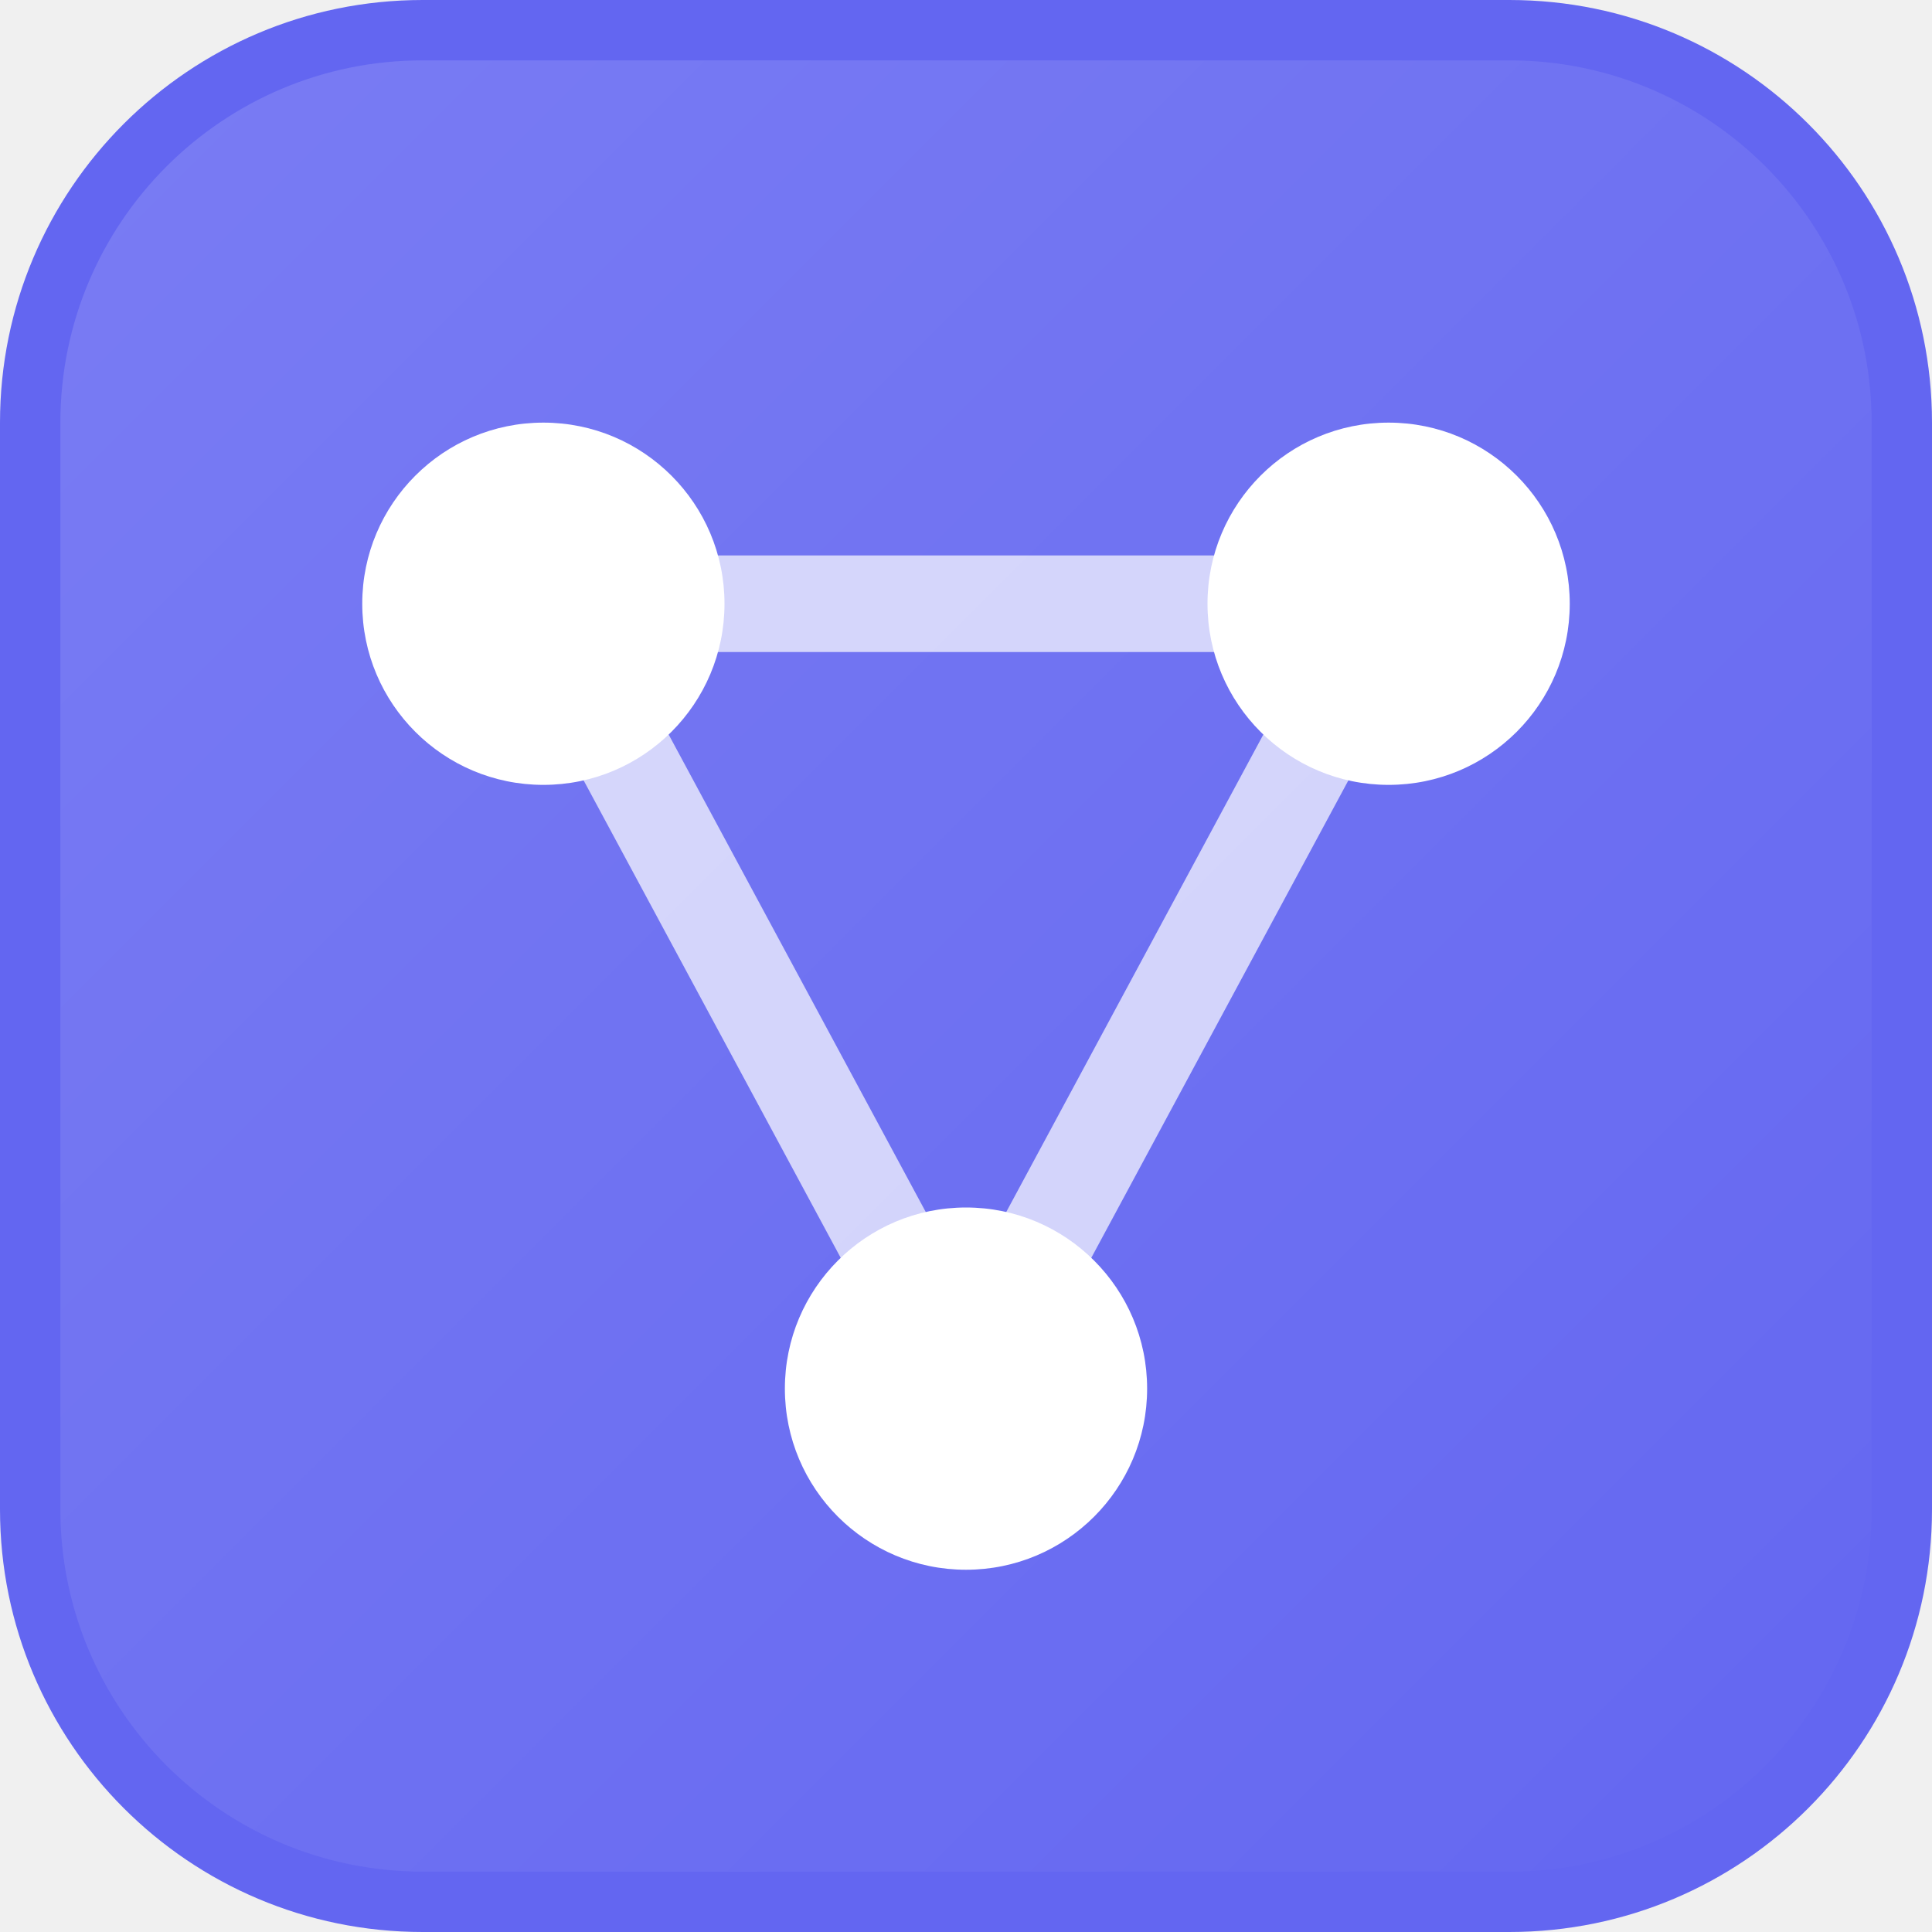
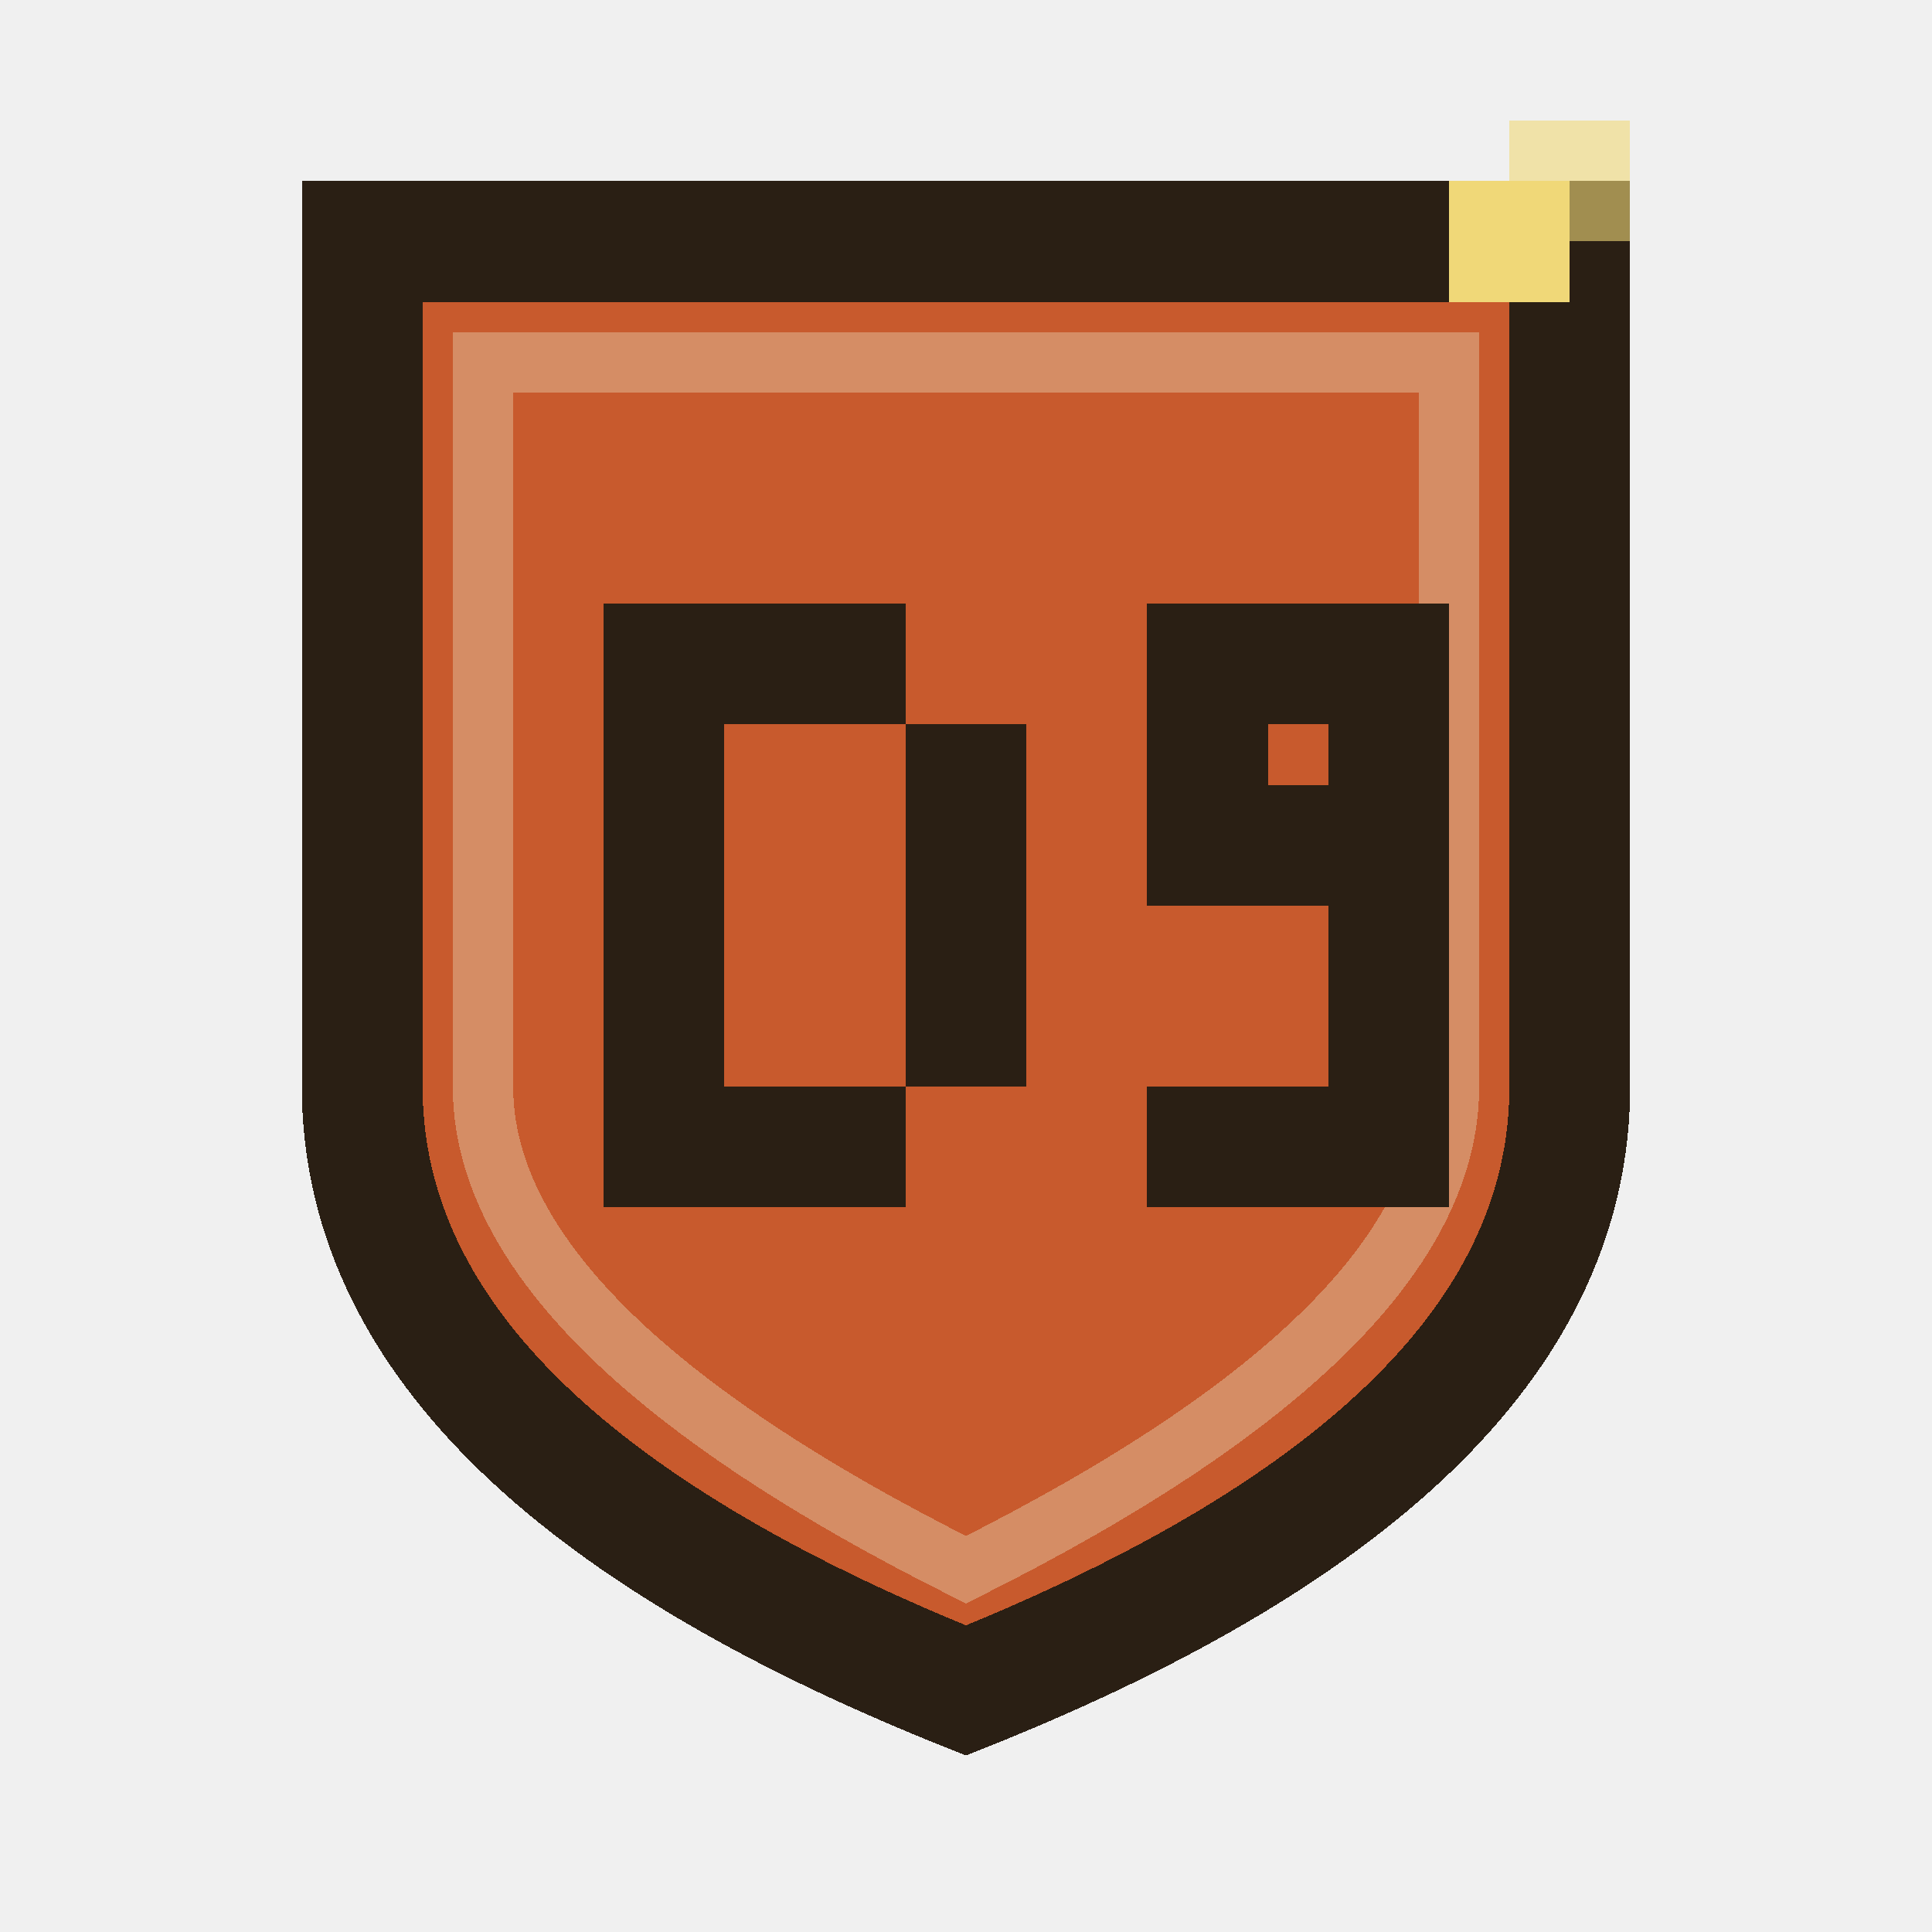
- <svg xmlns="http://www.w3.org/2000/svg" width="64" height="64" viewBox="0 0 64 64" fill="none">
-   <rect width="64" height="64" rx="14" fill="#6366F1" />
-   <rect x="2" y="2" width="60" height="60" rx="12" fill="url(#bg)" opacity="0.15" />
-   <line x1="18" y1="20" x2="46" y2="20" stroke="white" stroke-width="3.2" stroke-linecap="round" stroke-opacity="0.7" />
-   <line x1="18" y1="20" x2="32" y2="46" stroke="white" stroke-width="3.2" stroke-linecap="round" stroke-opacity="0.7" />
-   <line x1="46" y1="20" x2="32" y2="46" stroke="white" stroke-width="3.2" stroke-linecap="round" stroke-opacity="0.7" />
-   <circle cx="18" cy="20" r="6" fill="white" />
-   <circle cx="46" cy="20" r="6" fill="white" />
-   <circle cx="32" cy="46" r="6" fill="white" />
-   <defs>
-     <linearGradient id="bg" x1="0" y1="0" x2="64" y2="64" gradientUnits="userSpaceOnUse">
-       <stop stop-color="white" />
-       <stop offset="1" stop-color="white" stop-opacity="0" />
-     </linearGradient>
-   </defs>
+ <svg xmlns="http://www.w3.org/2000/svg" viewBox="0 0 32 32" shape-rendering="crispEdges">
+   <path d="M6 4 h20 v14 q0 6 -10 10 q-10 -4 -10 -10 z" fill="#c85a2d" stroke="#2a1f14" stroke-width="2" />
+   <path d="M8 6 h16 v12 q0 4 -8 8 q-8 -4 -8 -8 z" fill="none" stroke="#e9d9b8" stroke-width="1" opacity="0.4" />
+   <rect x="10" y="10" width="2" height="10" fill="#2a1f14" />
+   <rect x="10" y="10" width="5" height="2" fill="#2a1f14" />
+   <rect x="10" y="18" width="5" height="2" fill="#2a1f14" />
+   <rect x="15" y="12" width="2" height="6" fill="#2a1f14" />
+   <rect x="19" y="10" width="5" height="2" fill="#2a1f14" />
+   <rect x="19" y="10" width="2" height="5" fill="#2a1f14" />
+   <rect x="22" y="10" width="2" height="10" fill="#2a1f14" />
+   <rect x="19" y="13" width="5" height="2" fill="#2a1f14" />
+   <rect x="19" y="18" width="5" height="2" fill="#2a1f14" />
+   <rect x="24" y="3" width="2" height="2" fill="#f0d878" />
+   <rect x="25" y="2" width="2" height="2" fill="#f0d878" opacity="0.6" />
</svg>
